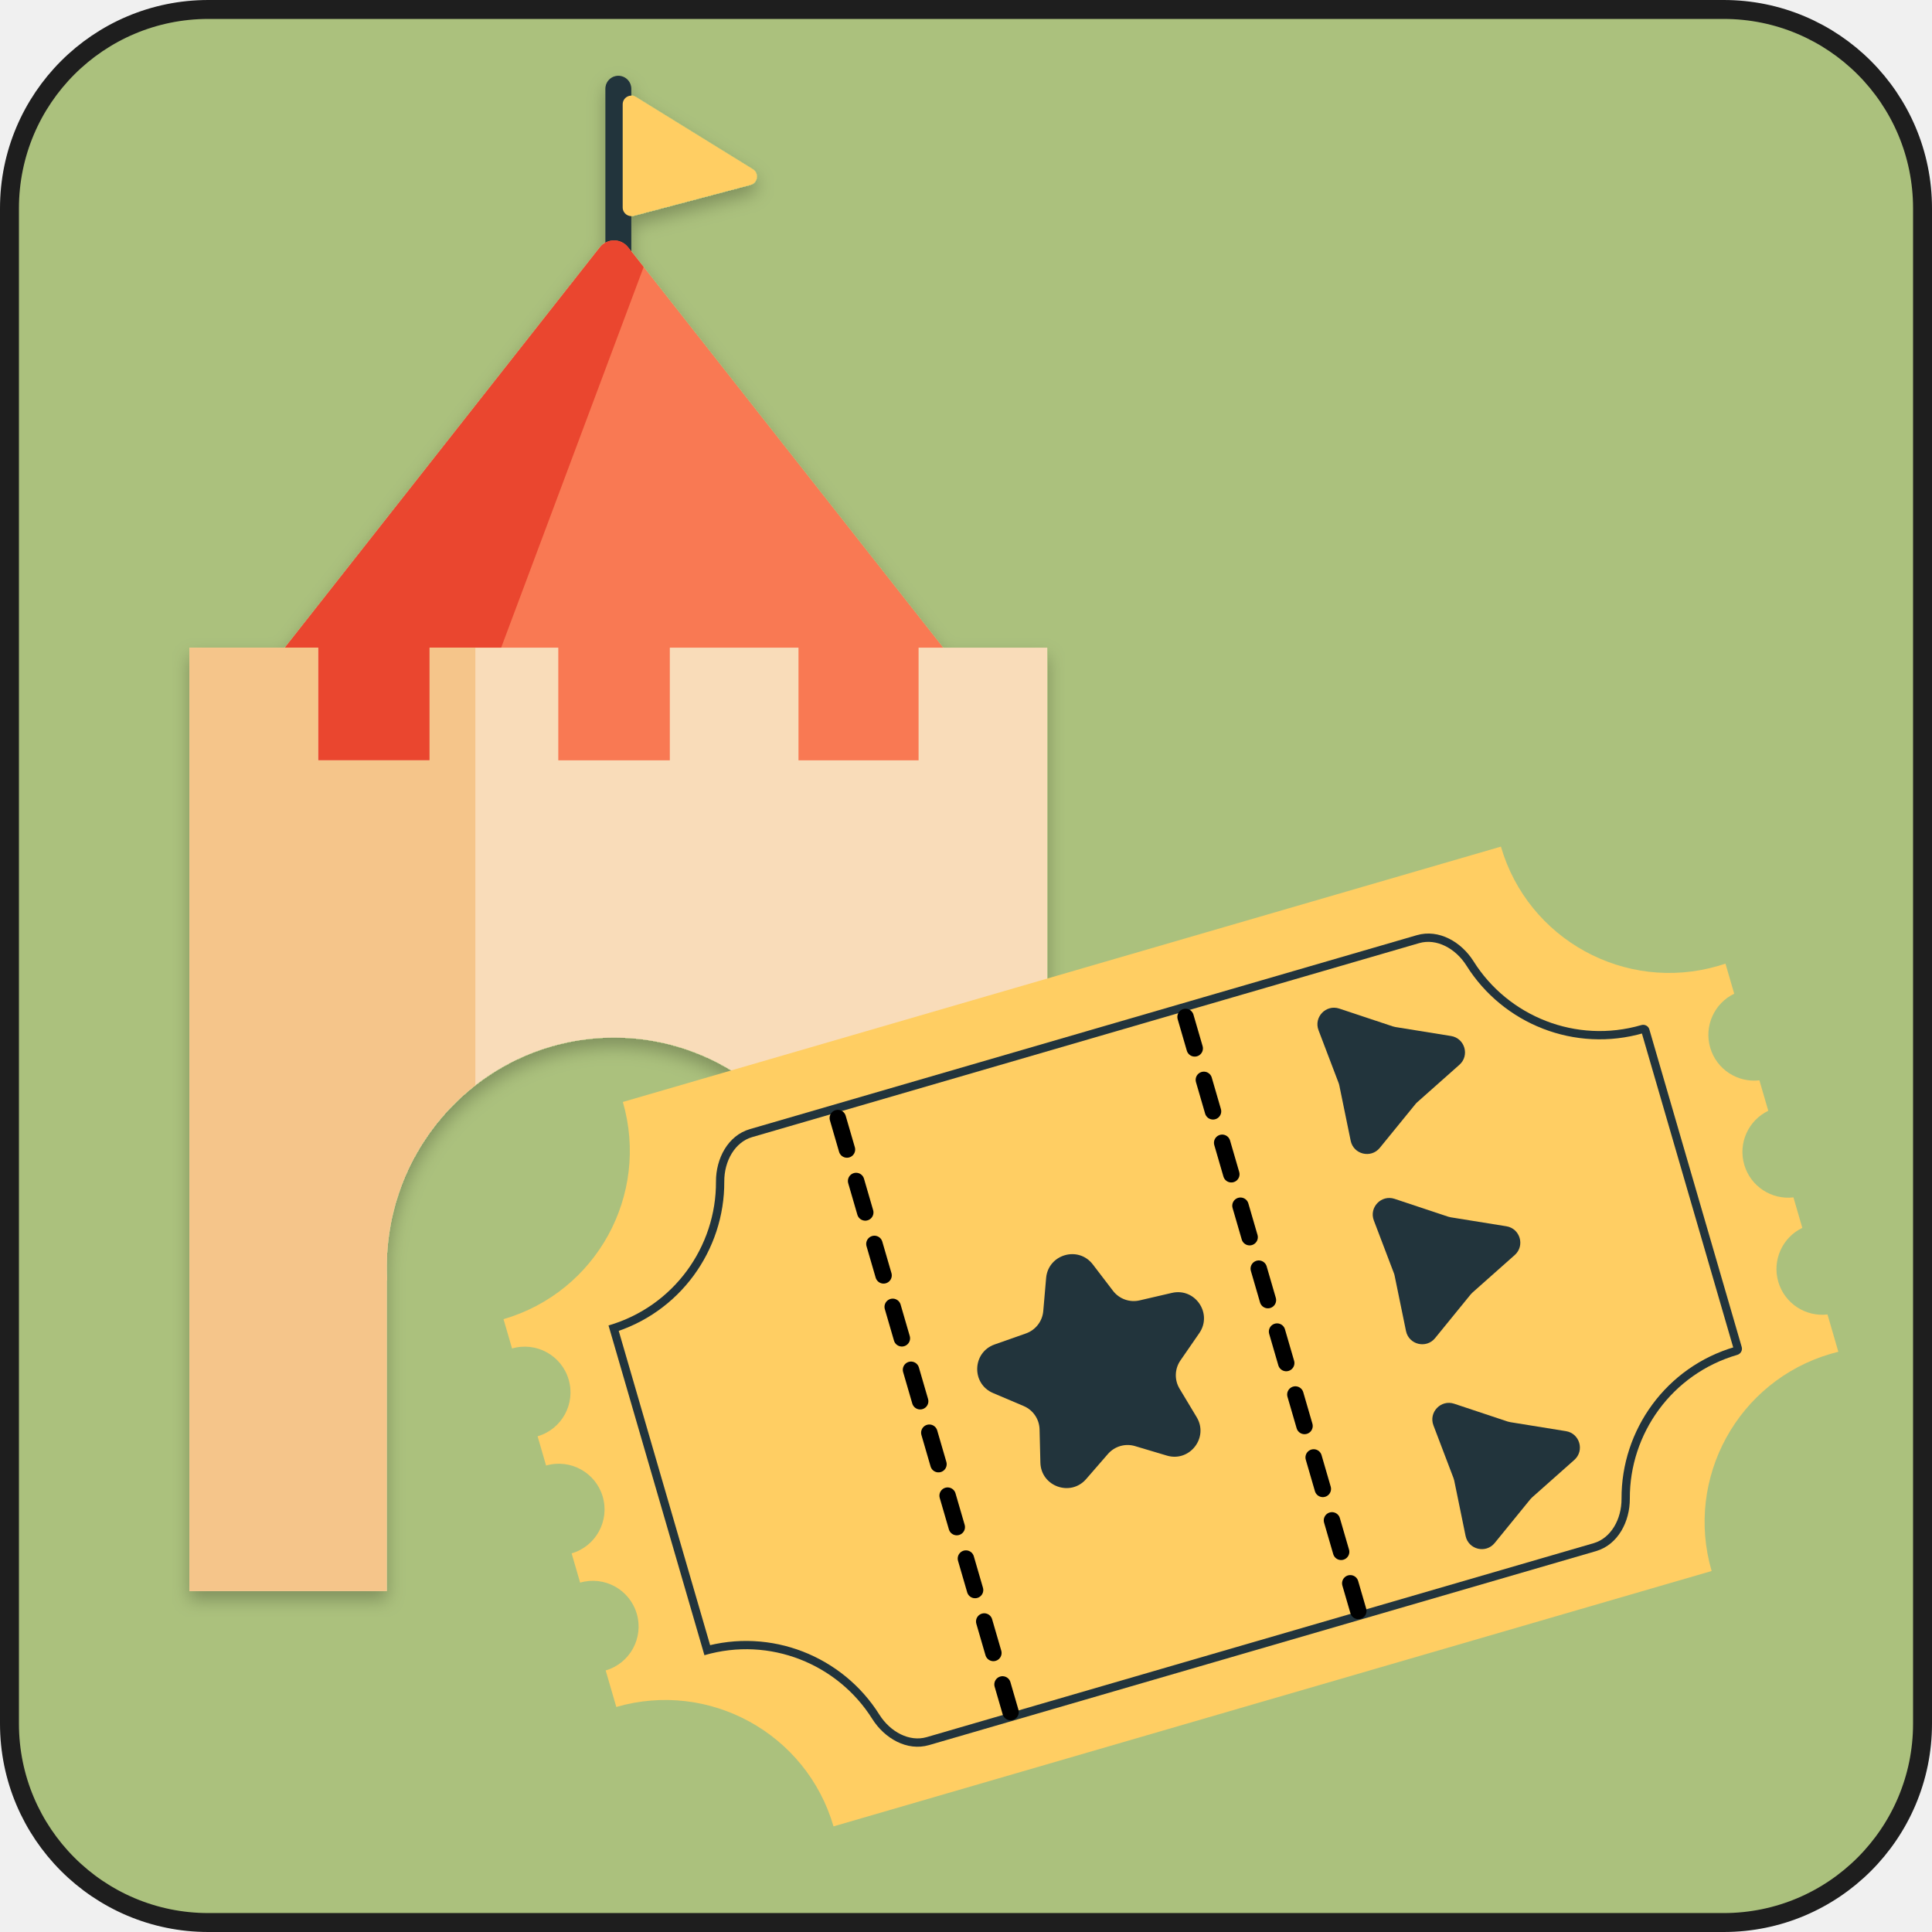
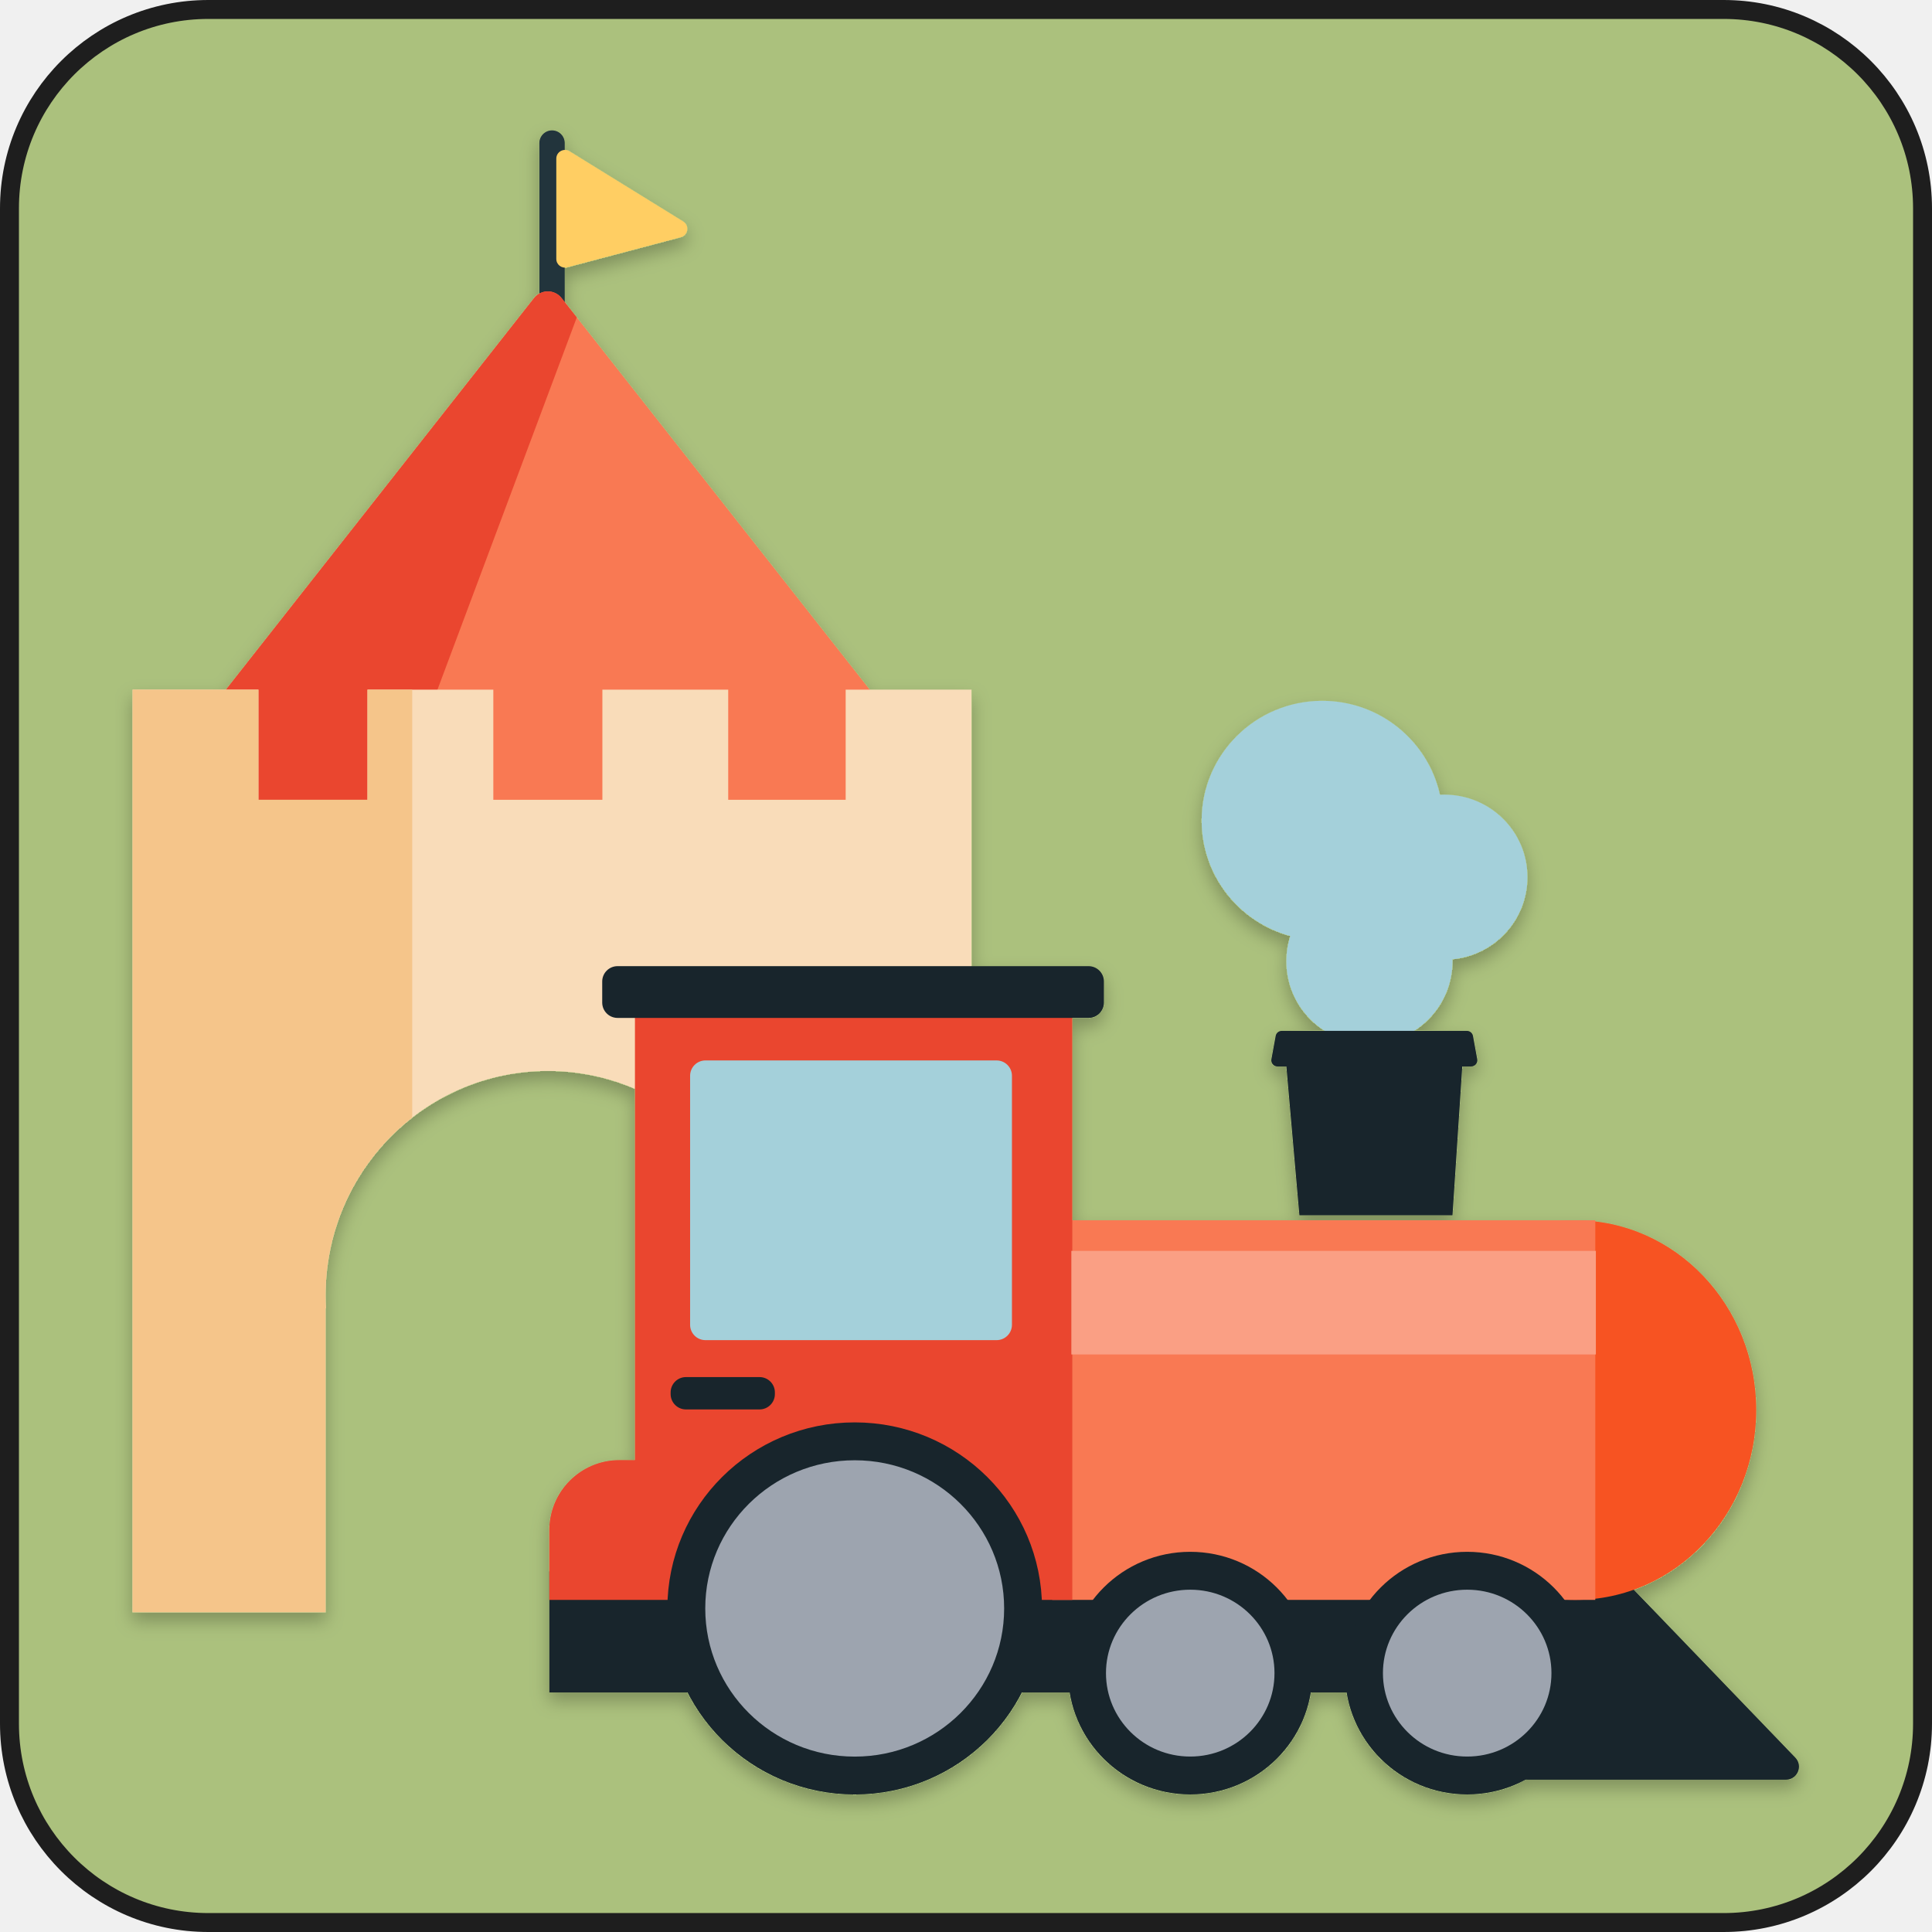
<svg xmlns="http://www.w3.org/2000/svg" width="102" height="102" viewBox="0 0 102 102" fill="none">
-   <rect class="thumbnail-background" x="0.5" y="0.5" width="101" height="101" rx="10.5" fill="#ABC17D" stroke="#1E1E1E" />
-   <g filter="url(#filter0_d_4771_25242)">
-     <rect x="31.959" y="4" width="1.372" height="12.809" rx="0.686" fill="#22343C" />
-     <path d="M39.747 8.931L33.573 5.117C33.268 4.929 32.875 5.148 32.875 5.506V10.954C32.875 11.254 33.159 11.473 33.45 11.396L39.623 9.762C40.012 9.659 40.089 9.142 39.747 8.931Z" fill="#FFCE63" />
-     <path d="M31.676 13.052C31.855 12.825 32.128 12.692 32.416 12.692C32.705 12.692 32.978 12.825 33.157 13.052L51.92 36.896C53.101 38.397 52.032 40.598 50.122 40.598H14.711C12.801 40.598 11.732 38.397 12.913 36.896L31.676 13.052Z" fill="#F97953" />
-     <path fill-rule="evenodd" clip-rule="evenodd" d="M33.981 14.098L33.158 13.052C32.979 12.825 32.706 12.692 32.417 12.692C32.129 12.692 31.856 12.825 31.677 13.052L12.914 36.896C11.733 38.397 12.802 40.598 14.712 40.598H24.062L33.981 14.098Z" fill="#EA462F" />
-     <path class="thumbnail-entrance-door" d="M10 34.194H16.794V40.141H22.681V34.194H29.475V40.141H35.363V34.194H42.156V40.141H48.497V34.194H55.29V84H44.421V67.589H44.402C44.414 67.362 44.421 67.133 44.421 66.903C44.421 60.208 39.047 54.78 32.419 54.78C25.79 54.78 20.417 60.208 20.417 66.903C20.417 67.133 20.423 67.362 20.436 67.589H20.417V84H10V34.194Z" fill="#F9DCB9" />
-     <path class="thumbnail-entrance-door-shadow" d="M25.097 34.194H22.681V40.141H16.794V34.194H10V84H20.417V67.589H20.436C20.423 67.362 20.417 67.133 20.417 66.903C20.417 62.992 22.25 59.513 25.097 57.297V34.194Z" fill="#F5C58A" />
+   <rect className="thumbnail-background" x="0.5" y="0.5" width="101" height="101" rx="10.5" fill="#ABC17D" stroke="#1E1E1E" />
+   <g filter="url(#filter0_d_1_78126)">
+     <rect x="28.474" y="6.883" width="1.342" height="12.527" rx="0.671" fill="#22343C" />
+     <path d="M36.07 11.693L30.067 7.985C29.763 7.797 29.37 8.016 29.37 8.375V13.671C29.37 13.971 29.654 14.19 29.944 14.113L35.946 12.524C36.335 12.421 36.411 11.904 36.07 11.693Z" fill="#FFCE63" />
+     <path className="thumbnail-roof" d="M28.197 15.735C28.372 15.513 28.639 15.383 28.922 15.383C29.204 15.383 29.471 15.513 29.645 15.735L47.93 38.971C49.111 40.472 48.042 42.673 46.132 42.673H11.711C9.801 42.673 8.732 40.472 9.913 38.971L28.197 15.735Z" fill="#F97953" />
+     <path className="thumbnail-roof-shadow" fill-rule="evenodd" clip-rule="evenodd" d="M30.452 16.758L29.647 15.735C29.473 15.513 29.206 15.383 28.923 15.383C28.641 15.383 28.374 15.513 28.199 15.735L9.915 38.971C8.734 40.472 9.803 42.673 11.712 42.673H20.752L30.452 16.758Z" fill="#EA462F" />
+     <path className="thumbnail-entrance-door" d="M7 36.41H13.643V42.226H19.401V36.41H26.045V42.226H31.803V36.41H38.446V42.226H44.647V36.41H51.29V85.117H40.661V69.069H40.642C40.654 68.847 40.661 68.623 40.661 68.397C40.661 61.85 35.406 56.542 28.924 56.542C22.442 56.542 17.187 61.85 17.187 68.397C17.187 68.623 17.193 68.847 17.205 69.069H17.187V85.117H7V36.41Z" fill="#F9DCB9" />
+     <path className="thumbnail-entrance-door-shadow" d="M21.763 36.41H19.401V42.226H13.643V36.41H7V85.117H17.187V69.069H17.205C17.193 68.847 17.187 68.623 17.187 68.397C17.187 64.573 18.98 61.171 21.763 59.003V36.41Z" fill="#F5C58A" />
+     <path className="thumbnail-smoke" d="M68.123 49.418C65.424 48.685 63.441 46.233 63.441 43.321C63.441 39.83 66.291 37 69.805 37C72.85 37 75.395 39.123 76.021 41.96C76.099 41.956 76.177 41.954 76.255 41.954C78.677 41.954 80.641 43.904 80.641 46.31C80.641 48.572 78.905 50.432 76.684 50.646C76.685 50.681 76.685 50.716 76.685 50.752C76.685 53.157 74.722 55.108 72.299 55.108C69.877 55.108 67.913 53.157 67.913 50.752C67.913 50.286 67.987 49.838 68.123 49.418Z" fill="#A4D0DA" />
+     <path className="thumbnail-train-detail" d="M67.913 56.304H77.201L76.685 64.162H68.601L67.913 56.304Z" fill="#18252C" />
+     <rect className="thumbnail-train-detail" x="29" y="82.963" width="56.287" height="6.389" fill="#18252C" />
+     <path className="thumbnail-train-detail" d="M94.785 92.794L85.961 83.623C85.831 83.488 85.652 83.411 85.465 83.411H80.665C80.285 83.411 79.977 83.72 79.977 84.1V93.271C79.977 93.651 80.285 93.96 80.665 93.96H94.289C94.896 93.96 95.206 93.231 94.785 92.794Z" fill="#18252C" />
+     <ellipse className="thumbnail-train-front" cx="83.163" cy="74.446" rx="10.021" ry="9.558" transform="rotate(90 83.163 74.4456)" fill="#F75322" />
+     <rect className="thumbnail-train-engine-shadow" x="55.55" y="64.425" width="28.674" height="20.041" fill="#F97953" />
+     <path className="thumbnail-train-door" d="M33.522 52.822H56.612V84.466H29L29 80.784C29 78.741 30.656 77.085 32.699 77.085H33.522V68.644V52.822Z" fill="#EA462F" />
+     <rect className="thumbnail-train-detail" x="31.794" y="51.008" width="26.488" height="2.733" rx="0.81" fill="#18252C" />
+     <rect className="thumbnail-train-window" x="36.434" y="55.986" width="16.992" height="14.767" rx="0.81" fill="#A4D0DA" />
+     <rect className="thumbnail-train-detail" x="35.406" y="72.703" width="5.504" height="1.708" rx="0.81" fill="#18252C" />
+     <rect x="56.562" y="66.041" width="27.692" height="5.467" fill="#FA9F84" />
+     <path className="thumbnail-train-wheel" d="M54.014 84.917C54.014 89.784 50.04 93.74 45.124 93.74C40.208 93.74 36.234 89.784 36.234 84.917C36.234 80.051 40.208 76.095 45.124 76.095C50.04 76.095 54.014 80.051 54.014 84.917Z" fill="#9DA4AF" stroke="#18252C" stroke-width="2" />
+     <path className="thumbnail-train-wheel" d="M68.287 88.333C68.287 91.311 65.854 93.737 62.838 93.737C59.823 93.737 57.39 91.311 57.39 88.333C57.39 85.354 59.823 82.928 62.838 82.928C65.854 82.928 68.287 85.354 68.287 88.333Z" fill="#9DA4AF" stroke="#18252C" stroke-width="2" />
+     <path className="thumbnail-train-wheel" d="M82.909 88.333C82.909 91.311 80.476 93.737 77.46 93.737C74.445 93.737 72.012 91.311 72.012 88.333C72.012 85.354 74.445 82.928 77.46 82.928C80.476 82.928 82.909 85.354 82.909 88.333Z" fill="#9DA4AF" stroke="#18252C" stroke-width="2" />
+     <path className="thumbnail-train-detail" d="M67.349 54.69C67.377 54.536 67.511 54.425 67.667 54.425H77.447C77.603 54.425 77.737 54.536 77.766 54.69L77.991 55.921C78.028 56.12 77.875 56.304 77.672 56.304H67.442C67.24 56.304 67.087 56.12 67.123 55.921L67.349 54.69Z" fill="#18252C" />
  </g>
-   <path fill-rule="evenodd" clip-rule="evenodd" d="M91.096 50.875C90.969 50.918 90.84 50.958 90.71 50.996C85.803 52.423 80.669 49.603 79.241 44.697L32.883 58.178C34.308 63.084 31.488 68.217 26.583 69.645L27.034 71.193C28.313 70.822 29.651 71.558 30.023 72.838C30.395 74.117 29.661 75.456 28.382 75.829L28.831 77.374C30.11 77.003 31.449 77.739 31.821 79.018C32.193 80.298 31.458 81.637 30.179 82.01L30.628 83.555C31.908 83.184 33.246 83.919 33.618 85.199C33.991 86.479 33.256 87.817 31.977 88.191L32.538 90.12C37.444 88.695 42.578 91.516 44.005 96.422L44.005 96.424L90.365 82.942L90.365 82.94C88.938 78.033 91.759 72.898 96.666 71.471C96.796 71.433 96.926 71.399 97.055 71.367L96.483 69.397C95.332 69.532 94.219 68.822 93.885 67.673C93.551 66.524 94.109 65.327 95.153 64.825L94.685 63.216C93.535 63.352 92.422 62.641 92.088 61.492C91.753 60.343 92.312 59.146 93.356 58.644L92.888 57.035C91.737 57.171 90.624 56.46 90.29 55.311C89.956 54.162 90.514 52.965 91.558 52.463L91.096 50.875Z" fill="#FFCE63" />
-   <mask id="path-9-inside-1_4771_25242" fill="white">
-     <path fill-rule="evenodd" clip-rule="evenodd" d="M39.587 59.613C38.426 59.951 37.794 61.175 37.8 62.384C37.818 65.81 35.58 68.972 32.127 69.977C32.127 69.977 32.127 69.977 32.127 69.977L37.189 87.384C37.189 87.386 37.191 87.387 37.193 87.386C40.645 86.382 44.23 87.851 46.052 90.752C46.696 91.776 47.886 92.47 49.047 92.133L84.26 81.892C85.421 81.555 86.053 80.331 86.047 79.121C86.029 75.696 88.268 72.534 91.72 71.53C91.899 71.478 92.006 71.293 91.954 71.114L87.077 54.344C87.025 54.166 86.835 54.067 86.656 54.119C83.204 55.123 79.619 53.654 77.797 50.753C77.154 49.729 75.963 49.035 74.802 49.373L39.587 59.613Z" />
-   </mask>
-   <path fill-rule="evenodd" clip-rule="evenodd" d="M39.587 59.613C38.426 59.951 37.794 61.175 37.8 62.384C37.818 65.81 35.58 68.972 32.127 69.977C32.127 69.977 32.127 69.977 32.127 69.977L37.189 87.384C37.189 87.386 37.191 87.387 37.193 87.386C40.645 86.382 44.23 87.851 46.052 90.752C46.696 91.776 47.886 92.47 49.047 92.133L84.26 81.892C85.421 81.555 86.053 80.331 86.047 79.121C86.029 75.696 88.268 72.534 91.72 71.53C91.899 71.478 92.006 71.293 91.954 71.114L87.077 54.344C87.025 54.166 86.835 54.067 86.656 54.119C83.204 55.123 79.619 53.654 77.797 50.753C77.154 49.729 75.963 49.035 74.802 49.373L39.587 59.613Z" fill="#FFCE63" />
-   <path d="M77.797 50.753L78.167 50.52L77.797 50.753ZM87.077 54.344L86.657 54.467L87.077 54.344ZM91.954 71.114L92.375 70.992L91.954 71.114ZM46.052 90.752L46.423 90.519L46.052 90.752ZM49.047 92.133L48.925 91.712L49.047 92.133ZM84.26 81.892L84.382 82.313L84.26 81.892ZM32.249 70.397C35.895 69.337 38.257 65.998 38.238 62.382L37.362 62.387C37.379 65.622 35.265 68.608 32.005 69.556L32.249 70.397ZM37.609 87.262L32.547 69.855L31.706 70.099L36.769 87.506L37.609 87.262ZM46.423 90.519C44.5 87.457 40.716 85.906 37.07 86.966L37.315 87.807C40.575 86.859 43.961 88.245 45.682 90.985L46.423 90.519ZM84.138 81.472L48.925 91.712L49.169 92.553L84.382 82.313L84.138 81.472ZM86.485 79.119C86.468 75.884 88.583 72.898 91.842 71.95L91.598 71.109C87.953 72.169 85.591 75.508 85.609 79.124L86.485 79.119ZM86.657 54.467L91.534 71.237L92.375 70.992L87.498 54.222L86.657 54.467ZM77.426 50.986C79.349 54.048 83.133 55.599 86.779 54.539L86.534 53.699C83.274 54.647 79.888 53.26 78.167 50.52L77.426 50.986ZM39.71 60.034L74.924 49.793L74.68 48.952L39.465 59.193L39.71 60.034ZM78.167 50.52C77.46 49.394 76.092 48.541 74.68 48.952L74.924 49.793C75.834 49.528 76.847 50.064 77.426 50.986L78.167 50.52ZM87.498 54.222C87.375 53.8 86.933 53.582 86.534 53.699L86.779 54.539C86.737 54.552 86.676 54.532 86.657 54.467L87.498 54.222ZM91.842 71.95C92.241 71.834 92.497 71.414 92.375 70.992L91.534 71.237C91.515 71.171 91.556 71.122 91.598 71.109L91.842 71.95ZM45.682 90.985C46.389 92.111 47.757 92.964 49.169 92.553L48.925 91.712C48.015 91.977 47.002 91.441 46.423 90.519L45.682 90.985ZM36.769 87.506C36.837 87.74 37.081 87.875 37.315 87.807L37.07 86.966C37.301 86.899 37.542 87.031 37.609 87.262L36.769 87.506ZM32.005 69.556C31.774 69.623 31.638 69.865 31.706 70.099L32.547 69.855C32.615 70.088 32.48 70.33 32.249 70.397L32.005 69.556ZM84.382 82.313C85.794 81.902 86.492 80.449 86.485 79.119L85.609 79.124C85.615 80.212 85.047 81.207 84.138 81.472L84.382 82.313ZM38.238 62.382C38.232 61.294 38.8 60.298 39.71 60.034L39.465 59.193C38.053 59.603 37.355 61.057 37.362 62.387L38.238 62.382Z" fill="#22343C" mask="url(#path-9-inside-1_4771_25242)" />
-   <path d="M76.608 54.696C77.337 54.814 77.602 55.725 77.05 56.215L74.823 58.192C74.788 58.223 74.755 58.257 74.726 58.294L72.846 60.602C72.379 61.174 71.457 60.948 71.309 60.225L70.71 57.309C70.701 57.262 70.688 57.217 70.671 57.173L69.612 54.391C69.349 53.701 70.006 53.015 70.707 53.248L73.532 54.188C73.576 54.203 73.622 54.214 73.669 54.222L76.608 54.696Z" fill="#22343C" />
-   <path d="M79.528 64.741C80.257 64.858 80.522 65.77 79.97 66.26L77.743 68.237C77.708 68.268 77.675 68.302 77.645 68.338L75.765 70.647C75.299 71.219 74.377 70.993 74.229 70.269L73.63 67.353C73.621 67.307 73.608 67.262 73.591 67.218L72.532 64.435C72.269 63.745 72.926 63.06 73.627 63.293L76.452 64.233C76.496 64.248 76.542 64.259 76.589 64.267L79.528 64.741Z" fill="#22343C" />
-   <path d="M82.674 75.558C83.403 75.675 83.668 76.587 83.116 77.077L80.89 79.053C80.854 79.085 80.822 79.119 80.792 79.155L78.912 81.463C78.446 82.036 77.523 81.81 77.375 81.086L76.777 78.17C76.767 78.124 76.754 78.079 76.737 78.034L75.678 75.252C75.416 74.562 76.073 73.877 76.773 74.11L79.598 75.05C79.643 75.065 79.689 75.076 79.735 75.083L82.674 75.558Z" fill="#22343C" />
-   <path d="M44.232 59.028L53.353 90.389" stroke="black" stroke-width="0.867" stroke-linecap="round" stroke-dasharray="1.73 1.73" />
-   <path d="M62.592 53.689L71.712 85.05" stroke="black" stroke-width="0.867" stroke-linecap="round" stroke-dasharray="1.73 1.73" />
-   <path d="M55.23 67.473C55.339 66.22 56.932 65.757 57.696 66.756L58.761 68.149C59.089 68.578 59.638 68.776 60.165 68.654L61.873 68.258C63.098 67.975 64.031 69.347 63.317 70.382L62.321 71.825C62.014 72.27 61.996 72.853 62.275 73.316L63.178 74.819C63.827 75.896 62.81 77.207 61.605 76.848L59.925 76.347C59.407 76.192 58.847 76.356 58.492 76.764L57.343 78.087C56.518 79.037 54.958 78.475 54.927 77.218L54.884 75.466C54.871 74.925 54.542 74.443 54.045 74.232L52.431 73.547C51.273 73.057 51.325 71.399 52.511 70.981L54.164 70.399C54.674 70.219 55.032 69.758 55.079 69.219L55.23 67.473Z" fill="#22343C" />
  <defs>
-     <filter id="filter0_d_4771_25242" x="9.085" y="3.543" width="47.121" height="81.83" filterUnits="userSpaceOnUse" color-interpolation-filters="sRGB">
+     <filter id="filter0_d_1_78126" x="6.085" y="6.426" width="89.809" height="89.687" filterUnits="userSpaceOnUse" color-interpolation-filters="sRGB">
      <feFlood flood-opacity="0" result="BackgroundImageFix" />
      <feColorMatrix in="SourceAlpha" type="matrix" values="0 0 0 0 0 0 0 0 0 0 0 0 0 0 0 0 0 0 127 0" result="hardAlpha" />
      <feOffset dy="0.457" />
      <feGaussianBlur stdDeviation="0.457" />
      <feComposite in2="hardAlpha" operator="out" />
      <feColorMatrix type="matrix" values="0 0 0 0 0 0 0 0 0 0 0 0 0 0 0 0 0 0 0.25 0" />
-       <feBlend mode="normal" in2="BackgroundImageFix" result="effect1_dropShadow_4771_25242" />
-       <feBlend mode="normal" in="SourceGraphic" in2="effect1_dropShadow_4771_25242" result="shape" />
+       <feBlend mode="normal" in2="BackgroundImageFix" result="effect1_dropShadow_1_78126" />
+       <feBlend mode="normal" in="SourceGraphic" in2="effect1_dropShadow_1_78126" result="shape" />
    </filter>
  </defs>
</svg>
